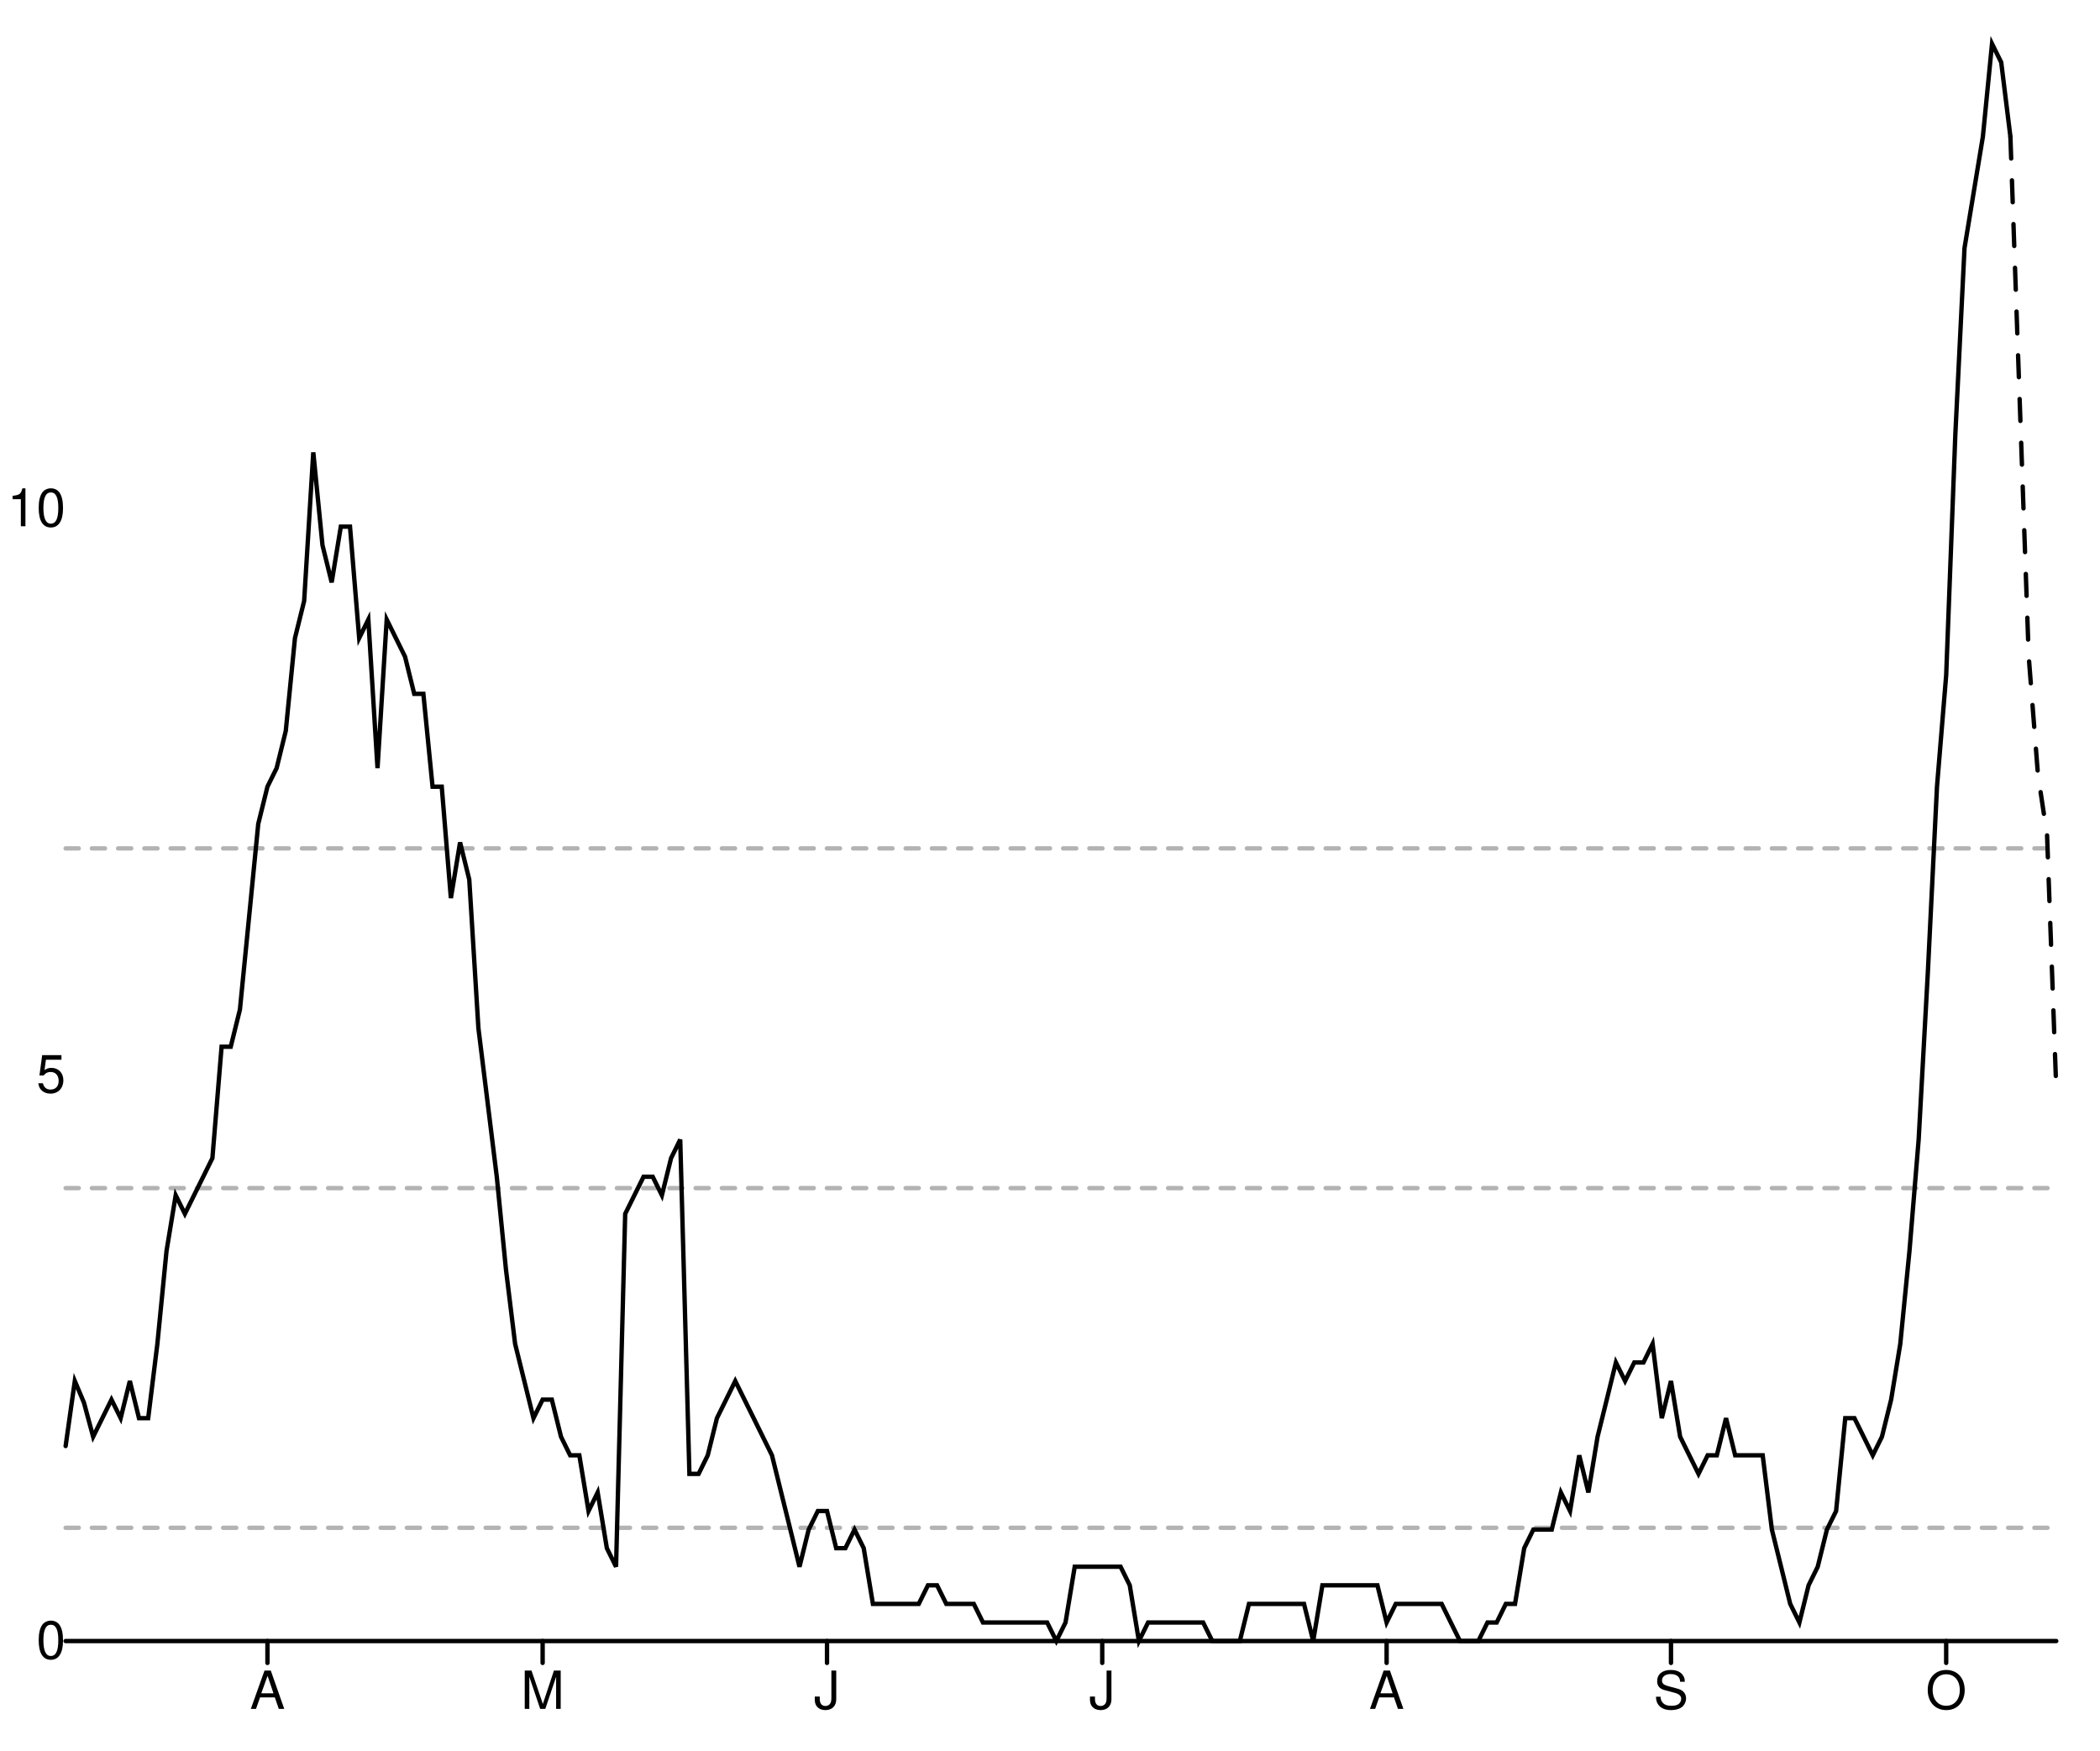
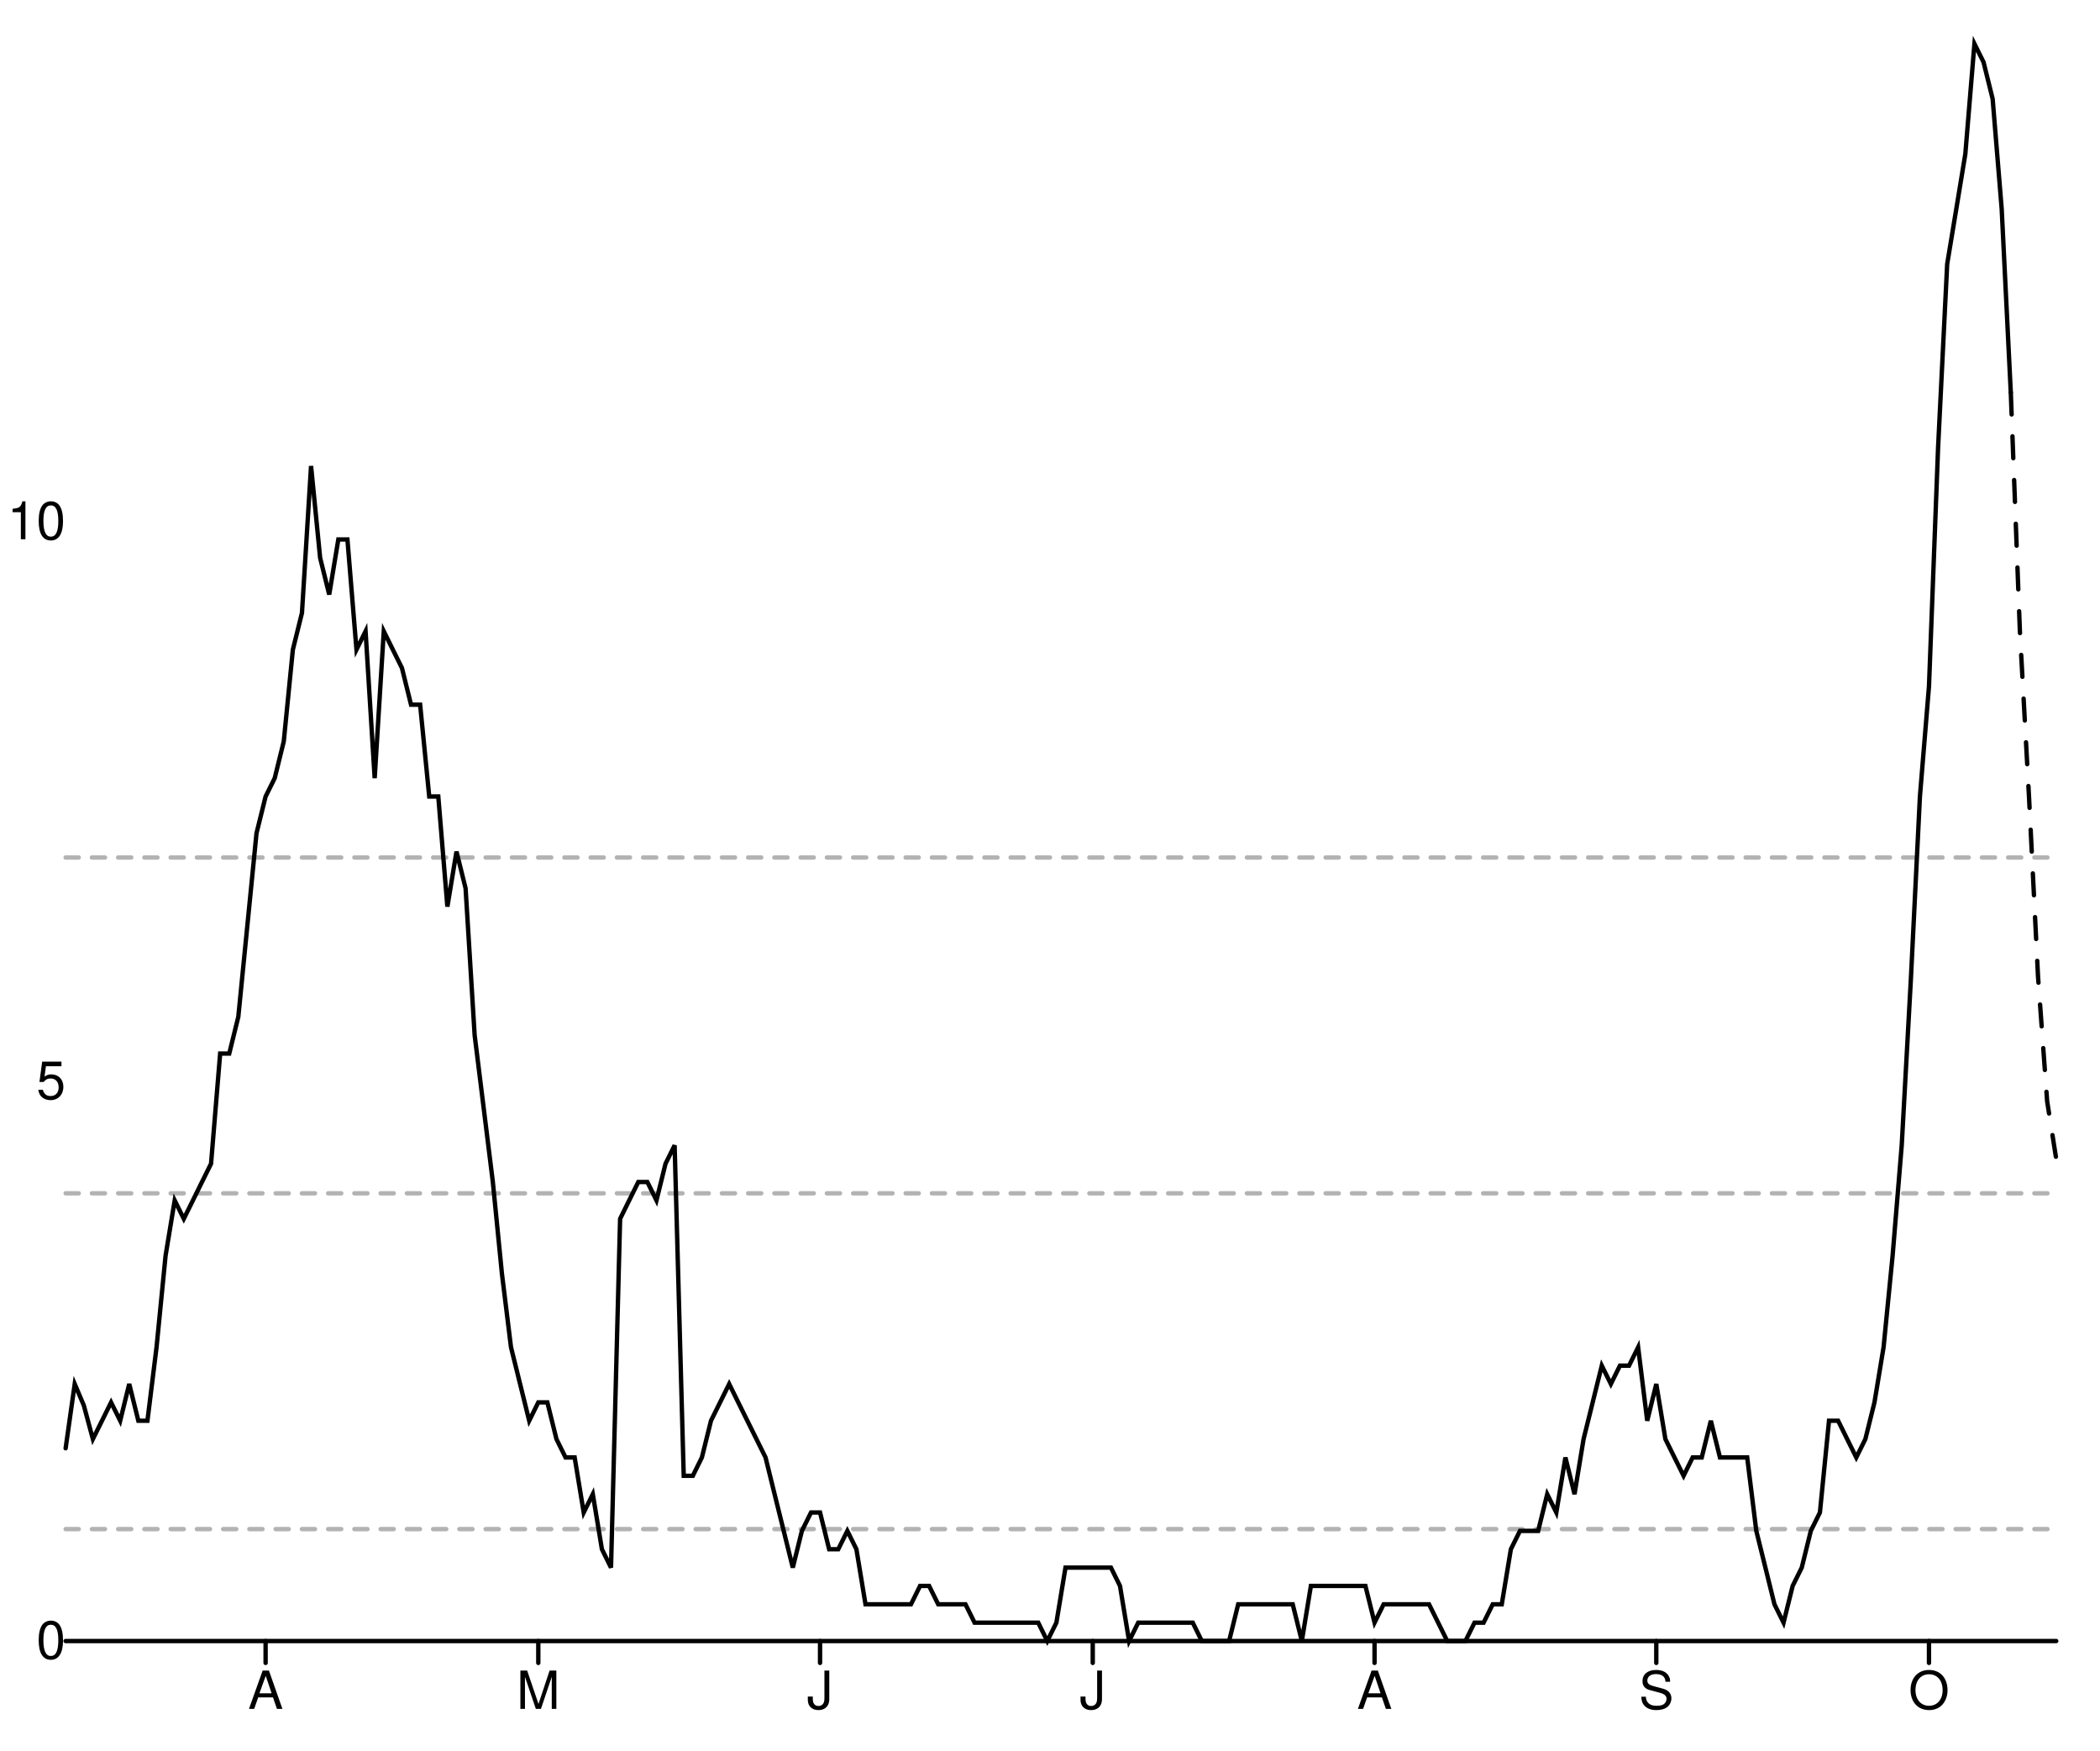
<svg xmlns="http://www.w3.org/2000/svg" width="480" height="400" viewBox="0 0 480 400" style="overflow:display" preserveAspectRatio="xMinYMin meet" overflow="visible">
  <defs>
    <style>
	.data-series path.line { fill-opacity: 0; stroke: black; }
	.data-series path.line.dotted { stroke-dasharray: 12 20 }
	.data-series circle { display: none; }
	.data-series:hover path.line, .data-series.on path.line { stroke-width: 1; }
	.data-series:hover circle, .data-series.on circle { display: inline; }
	.data-series circle:hover, .data-series circle.on { r: 1px!important; }
	.graph-grid { font-family: "Helvetica Neue",Helvetica,Arial,"Lucida Grande",sans-serif; }
	.graph-grid line { stroke: black; stroke-width: 1; stroke-linecap: round; }
	.graph-grid.graph-grid-x text { text-anchor: middle; dominant-baseline: hanging; transform: translateY(10px); }
	.graph-grid.graph-grid-y text { text-anchor: end; dominant-baseline: middle; transform: translateX(-10px); }
	</style>
  </defs>
  <g class="graph-grid graph-grid-y">
    <line x1="15.00" y1="375.00" x2="470.00" y2="375.00" data-left="15" />
    <text x="25" y="375" text-anchor="end">0</text>
-     <text x="25" y="245.623" text-anchor="end">5</text>
-     <text x="25" y="116.247" text-anchor="end">10</text>
+     <text x="25" y="247.111" text-anchor="end">5</text>
+     <text x="25" y="119.221" text-anchor="end">10</text>
    <text style="text-anchor:middle;dominant-baseline:hanging;font-weight:bold;transform: translateY(192.5px) rotate(-90deg);" />
  </g>
  <g class="graph-grid graph-grid-x">
-     <line class="tick" x1="61.13" y1="375.00" x2="61.13" y2="380.00" />
-     <text x="61.129" y="375" text-anchor="middle">A</text>
-     <line class="tick" x1="124.03" y1="375.00" x2="124.03" y2="380.00" />
-     <text x="124.032" y="375" text-anchor="middle">M</text>
-     <line class="tick" x1="189.03" y1="375.00" x2="189.03" y2="380.00" />
-     <text x="189.032" y="375" text-anchor="middle">J</text>
-     <line class="tick" x1="251.94" y1="375.00" x2="251.94" y2="380.00" />
-     <text x="251.935" y="375" text-anchor="middle">J</text>
-     <line class="tick" x1="316.94" y1="375.00" x2="316.94" y2="380.00" />
-     <text x="316.935" y="375" text-anchor="middle">A</text>
-     <line class="tick" x1="381.94" y1="375.00" x2="381.94" y2="380.00" />
-     <text x="381.935" y="375" text-anchor="middle">S</text>
-     <line class="tick" x1="444.84" y1="375.00" x2="444.84" y2="380.00" />
-     <text x="444.839" y="375" text-anchor="middle">O</text>
+     <line class="tick" x1="60.71" y1="375.00" x2="60.71" y2="380.00" />
+     <text x="60.708" y="375" text-anchor="middle">A</text>
+     <line class="tick" x1="123.04" y1="375.00" x2="123.04" y2="380.00" />
+     <text x="123.037" y="375" text-anchor="middle">M</text>
+     <line class="tick" x1="187.44" y1="375.00" x2="187.44" y2="380.00" />
+     <text x="187.443" y="375" text-anchor="middle">J</text>
+     <line class="tick" x1="249.77" y1="375.00" x2="249.77" y2="380.00" />
+     <text x="249.772" y="375" text-anchor="middle">J</text>
+     <line class="tick" x1="314.18" y1="375.00" x2="314.18" y2="380.00" />
+     <text x="314.178" y="375" text-anchor="middle">A</text>
+     <line class="tick" x1="378.58" y1="375.00" x2="378.58" y2="380.00" />
+     <text x="378.584" y="375" text-anchor="middle">S</text>
+     <line class="tick" x1="440.91" y1="375.00" x2="440.91" y2="380.00" />
+     <text x="440.913" y="375" text-anchor="middle">O</text>
    <text style="text-anchor:middle;dominant-baseline:hanging;font-weight:bold;transform: translateY(192.5px) rotate(-90deg);" />
  </g>
  <g data-series="widespread" class="data-series">
-     <path d="M 15.00,193.87L 470.00,193.87" id="E07000210-level-0" class="line" stroke-width="1" stroke-linecap="round" stroke-dasharray="3,3" fill-opacity="0.3" opacity="0.3" />
+     <path d="M 15.00,195.95L 470.00,195.95" id="E07000210-level-0" class="line" stroke-width="1" stroke-linecap="round" stroke-dasharray="3,3" fill-opacity="0.3" opacity="0.3" />
  </g>
  <g data-series="substantial" class="data-series">
-     <path d="M 15.00,271.50L 470.00,271.50" id="E07000210-level-1" class="line" stroke-width="1" stroke-linecap="round" stroke-dasharray="3,3" fill-opacity="0.3" opacity="0.3" />
+     <path d="M 15.00,272.69L 470.00,272.69" id="E07000210-level-1" class="line" stroke-width="1" stroke-linecap="round" stroke-dasharray="3,3" fill-opacity="0.3" opacity="0.3" />
  </g>
  <g data-series="moderate" class="data-series">
-     <path d="M 15.00,349.12L 470.00,349.12" id="E07000210-level-2" class="line" stroke-width="1" stroke-linecap="round" stroke-dasharray="3,3" fill-opacity="0.3" opacity="0.3" />
+     <path d="M 15.00,349.42L 470.00,349.42" id="E07000210-level-2" class="line" stroke-width="1" stroke-linecap="round" stroke-dasharray="3,3" fill-opacity="0.3" opacity="0.3" />
  </g>
  <g data-series="new-cases" class="data-series">
-     <path d="M 15.00,330.44L 17.10,315.58L 19.19,320.53L 21.29,328.31L 23.39,324.07L 25.48,319.83L 27.58,324.07L 29.68,315.58L 31.77,324.07L 33.87,324.07L 35.97,307.09L 38.06,285.87L 40.16,273.14L 42.26,277.38L 44.35,273.14L 46.45,268.90L 48.55,264.65L 50.65,239.19L 52.74,239.19L 54.84,230.70L 56.94,209.48L 59.03,188.26L 61.13,179.77L 63.23,175.52L 65.32,167.03L 67.42,145.81L 69.52,137.33L 71.61,103.37L 73.71,124.59L 75.81,133.08L 77.90,120.35L 80.00,120.35L 82.10,145.81L 84.19,141.57L 86.29,175.52L 88.39,141.57L 90.48,145.81L 92.58,150.06L 94.68,158.55L 96.77,158.55L 98.87,179.77L 100.97,179.77L 103.06,205.23L 105.16,192.50L 107.26,200.99L 109.35,234.94L 111.45,251.92L 113.55,268.90L 115.65,290.12L 117.74,307.09L 119.84,315.58L 121.94,324.07L 124.03,319.83L 126.13,319.83L 128.23,328.31L 130.32,332.56L 132.42,332.56L 134.52,345.29L 136.61,341.05L 138.71,353.78L 140.81,358.02L 142.90,277.38L 145.00,273.14L 147.10,268.90L 149.19,268.90L 151.29,273.14L 153.39,264.65L 155.48,260.41L 157.58,336.80L 159.68,336.80L 161.77,332.56L 163.87,324.07L 165.97,319.83L 168.06,315.58L 170.16,319.83L 172.26,324.07L 174.35,328.31L 176.45,332.56L 178.55,341.05L 180.65,349.53L 182.74,358.02L 184.84,349.53L 186.94,345.29L 189.03,345.29L 191.13,353.78L 193.23,353.78L 195.32,349.53L 197.42,353.78L 199.52,366.51L 201.61,366.51L 203.71,366.51L 205.81,366.51L 207.90,366.51L 210.00,366.51L 212.10,362.27L 214.19,362.27L 216.29,366.51L 218.39,366.51L 220.48,366.51L 222.58,366.51L 224.68,370.76L 226.77,370.76L 228.87,370.76L 230.97,370.76L 233.06,370.76L 235.16,370.76L 237.26,370.76L 239.35,370.76L 241.45,375.00L 243.55,370.76L 245.65,358.02L 247.74,358.02L 249.84,358.02L 251.94,358.02L 254.03,358.02L 256.13,358.02L 258.23,362.27L 260.32,375.00L 262.42,370.76L 264.52,370.76L 266.61,370.76L 268.71,370.76L 270.81,370.76L 272.90,370.76L 275.00,370.76L 277.10,375.00L 279.19,375.00L 281.29,375.00L 283.39,375.00L 285.48,366.51L 287.58,366.51L 289.68,366.51L 291.77,366.51L 293.87,366.51L 295.97,366.51L 298.06,366.51L 300.16,375.00L 302.26,362.27L 304.35,362.27L 306.45,362.27L 308.55,362.27L 310.65,362.27L 312.74,362.27L 314.84,362.27L 316.94,370.76L 319.03,366.51L 321.13,366.51L 323.23,366.51L 325.32,366.51L 327.42,366.51L 329.52,366.51L 331.61,370.76L 333.71,375.00L 335.81,375.00L 337.90,375.00L 340.00,370.76L 342.10,370.76L 344.19,366.51L 346.29,366.51L 348.39,353.78L 350.48,349.53L 352.58,349.53L 354.68,349.53L 356.77,341.05L 358.87,345.29L 360.97,332.56L 363.06,341.05L 365.16,328.31L 367.26,319.83L 369.35,311.34L 371.45,315.58L 373.55,311.34L 375.65,311.34L 377.74,307.09L 379.84,324.07L 381.94,315.58L 384.03,328.31L 386.13,332.56L 388.23,336.80L 390.32,332.56L 392.42,332.56L 394.52,324.07L 396.61,332.56L 398.71,332.56L 400.81,332.56L 402.90,332.56L 405.00,349.53L 407.10,358.02L 409.19,366.51L 411.29,370.76L 413.39,362.27L 415.48,358.02L 417.58,349.53L 419.68,345.29L 421.77,324.07L 423.87,324.07L 425.97,328.31L 428.06,332.56L 430.16,328.31L 432.26,319.83L 434.35,307.09L 436.45,285.87L 438.55,260.41L 440.65,222.21L 442.74,179.77L 444.84,154.30L 446.94,99.13L 449.03,56.69L 451.13,43.95L 453.23,31.22L 455.32,10.00L 457.42,14.24L 459.52,31.22" id="New cases" class="line" stroke-width="1" stroke-linecap="round" />
+     <path d="M 15.00,330.95L 17.08,316.26L 19.16,321.16L 21.23,328.85L 23.31,324.66L 25.39,320.46L 27.47,324.66L 29.54,316.26L 31.62,324.66L 33.70,324.66L 35.78,307.87L 37.85,286.90L 39.93,274.31L 42.01,278.51L 44.09,274.31L 46.16,270.11L 48.24,265.92L 50.32,240.75L 52.40,240.75L 54.47,232.36L 56.55,211.38L 58.63,190.40L 60.71,182.01L 62.79,177.82L 64.86,169.43L 66.94,148.45L 69.02,140.06L 71.10,106.49L 73.17,127.47L 75.25,135.86L 77.33,123.28L 79.41,123.28L 81.48,148.45L 83.56,144.25L 85.64,177.82L 87.72,144.25L 89.79,148.45L 91.87,152.64L 93.95,161.03L 96.03,161.03L 98.11,182.01L 100.18,182.01L 102.26,207.18L 104.34,194.60L 106.42,202.99L 108.49,236.55L 110.57,253.33L 112.65,270.11L 114.73,291.09L 116.80,307.87L 118.88,316.26L 120.96,324.66L 123.04,320.46L 125.11,320.46L 127.19,328.85L 129.27,333.05L 131.35,333.05L 133.42,345.63L 135.50,341.44L 137.58,354.02L 139.66,358.22L 141.74,278.51L 143.81,274.31L 145.89,270.11L 147.97,270.11L 150.05,274.31L 152.12,265.92L 154.20,261.72L 156.28,337.24L 158.36,337.24L 160.43,333.05L 162.51,324.66L 164.59,320.46L 166.67,316.26L 168.74,320.46L 170.82,324.66L 172.90,328.85L 174.98,333.05L 177.05,341.44L 179.13,349.83L 181.21,358.22L 183.29,349.83L 185.37,345.63L 187.44,345.63L 189.52,354.02L 191.60,354.02L 193.68,349.83L 195.75,354.02L 197.83,366.61L 199.91,366.61L 201.99,366.61L 204.06,366.61L 206.14,366.61L 208.22,366.61L 210.30,362.41L 212.37,362.41L 214.45,366.61L 216.53,366.61L 218.61,366.61L 220.68,366.61L 222.76,370.80L 224.84,370.80L 226.92,370.80L 229.00,370.80L 231.07,370.80L 233.15,370.80L 235.23,370.80L 237.31,370.80L 239.38,375.00L 241.46,370.80L 243.54,358.22L 245.62,358.22L 247.69,358.22L 249.77,358.22L 251.85,358.22L 253.93,358.22L 256.00,362.41L 258.08,375.00L 260.16,370.80L 262.24,370.80L 264.32,370.80L 266.39,370.80L 268.47,370.80L 270.55,370.80L 272.63,370.80L 274.70,375.00L 276.78,375.00L 278.86,375.00L 280.94,375.00L 283.01,366.61L 285.09,366.61L 287.17,366.61L 289.25,366.61L 291.32,366.61L 293.40,366.61L 295.48,366.61L 297.56,375.00L 299.63,362.41L 301.71,362.41L 303.79,362.41L 305.87,362.41L 307.95,362.41L 310.02,362.41L 312.10,362.41L 314.18,370.80L 316.26,366.61L 318.33,366.61L 320.41,366.61L 322.49,366.61L 324.57,366.61L 326.64,366.61L 328.72,370.80L 330.80,375.00L 332.88,375.00L 334.95,375.00L 337.03,370.80L 339.11,370.80L 341.19,366.61L 343.26,366.61L 345.34,354.02L 347.42,349.83L 349.50,349.83L 351.58,349.83L 353.65,341.44L 355.73,345.63L 357.81,333.05L 359.89,341.44L 361.96,328.85L 364.04,320.46L 366.12,312.07L 368.20,316.26L 370.27,312.07L 372.35,312.07L 374.43,307.87L 376.51,324.66L 378.58,316.26L 380.66,328.85L 382.74,333.05L 384.82,337.24L 386.89,333.05L 388.97,333.05L 391.05,324.66L 393.13,333.05L 395.21,333.05L 397.28,333.05L 399.36,333.05L 401.44,349.83L 403.52,358.22L 405.59,366.61L 407.67,370.80L 409.75,362.41L 411.83,358.22L 413.90,349.83L 415.98,345.63L 418.06,324.66L 420.14,324.66L 422.21,328.85L 424.29,333.05L 426.37,328.85L 428.45,320.46L 430.53,307.87L 432.60,286.90L 434.68,261.72L 436.76,223.97L 438.84,182.01L 440.91,156.84L 442.99,102.30L 445.07,60.34L 447.15,47.76L 449.22,35.17L 451.30,10.00L 453.38,14.20L 455.46,22.59L 457.53,47.76L 459.61,89.71" id="New cases" class="line" stroke-width="1" stroke-linecap="round" />
  </g>
  <g data-series="recent-cases" class="data-series">
-     <path d="M 459.52,31.22L 461.61,90.64L 463.71,150.06L 465.81,176.94L 467.90,190.80L 470.00,248.74" id="Recent cases" class="line" stroke-width="1" stroke-linecap="round" stroke-dasharray="5,5" />
+     <path d="M 459.61,89.71L 461.69,144.25L 463.77,182.01L 465.84,223.27L 467.92,251.66L 470.00,264.87" id="Recent cases" class="line" stroke-width="1" stroke-linecap="round" stroke-dasharray="5,5" />
  </g>
</svg>
